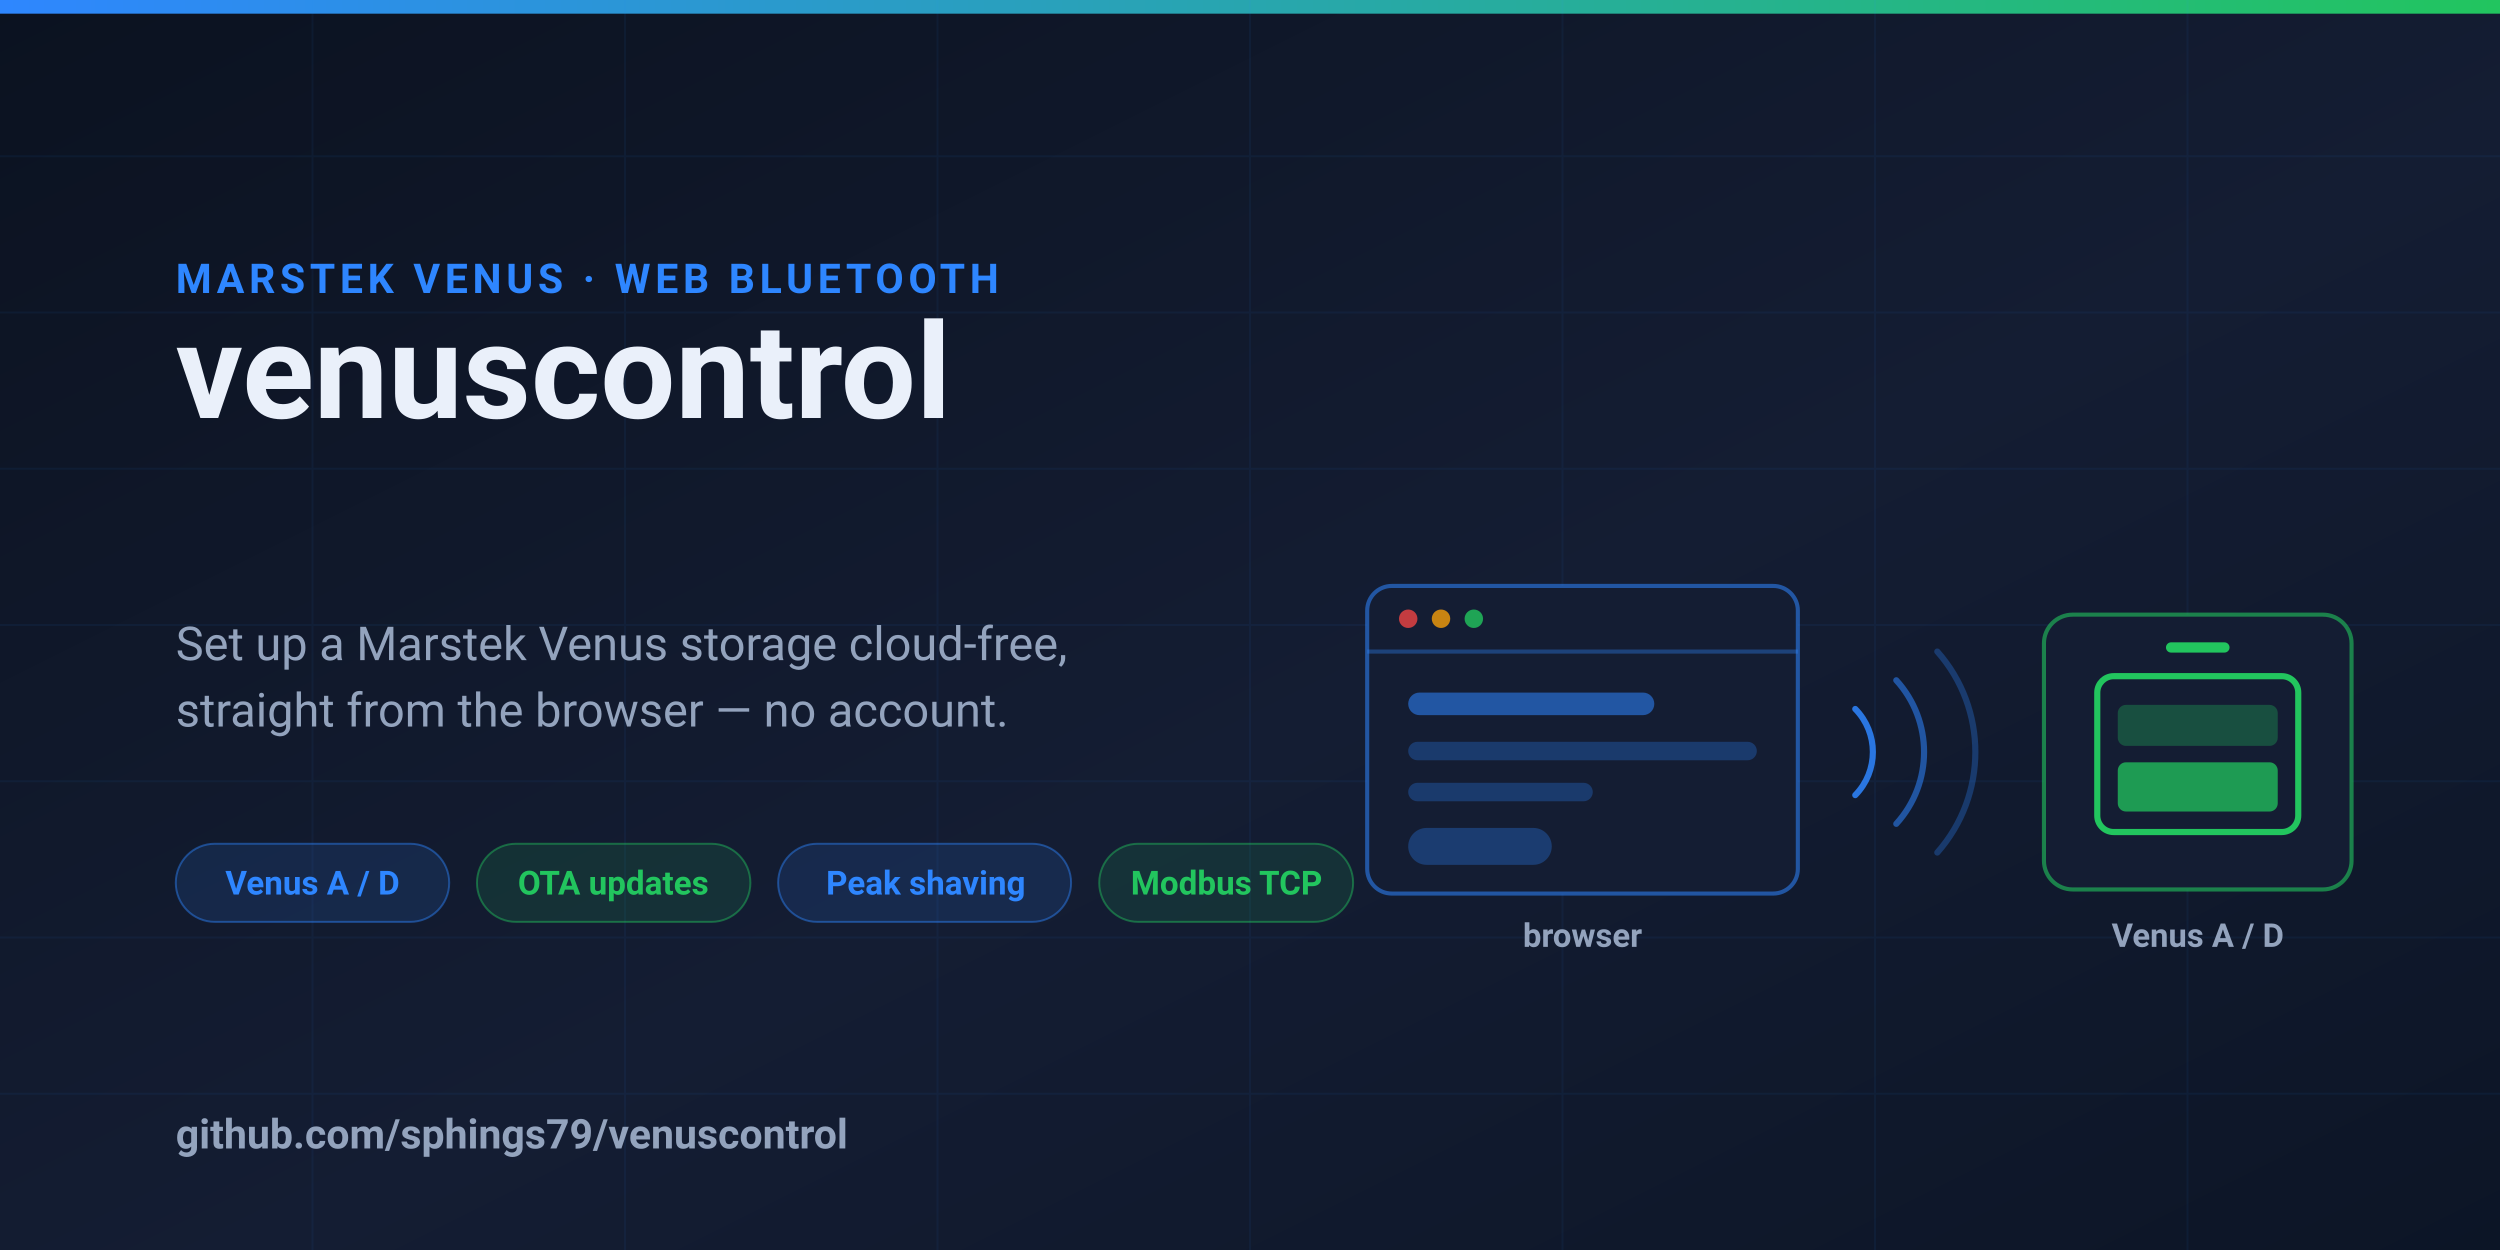
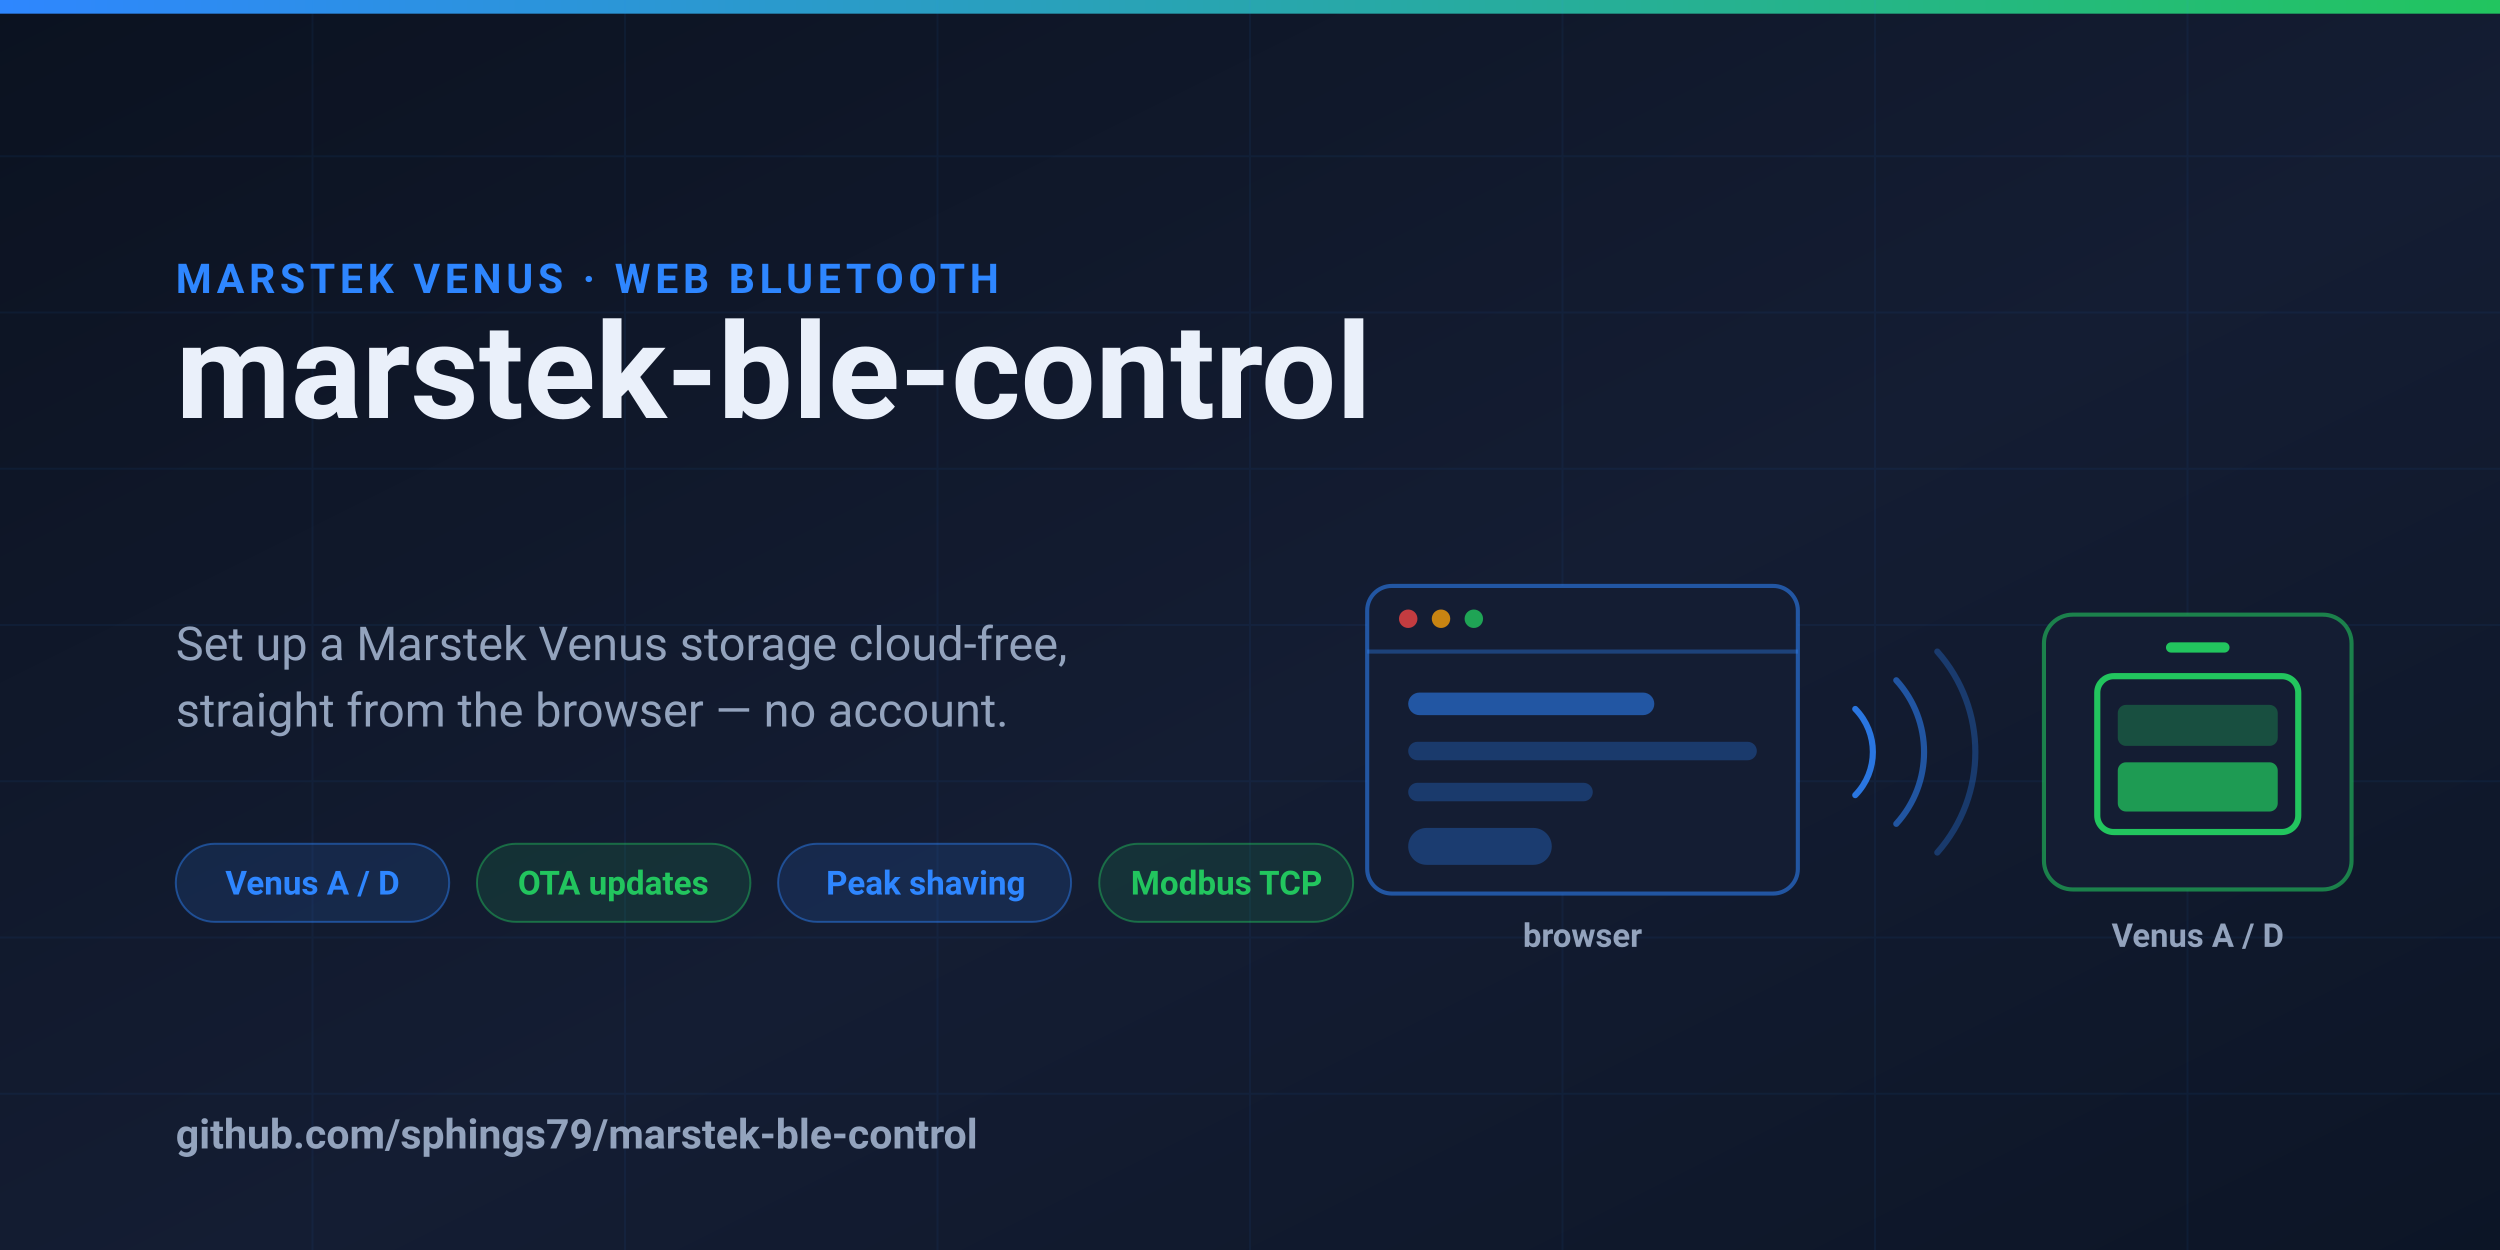
- <svg xmlns="http://www.w3.org/2000/svg" viewBox="0 0 1280 640" width="1280" height="640" role="img" aria-label="venuscontrol - cloud-free Web Bluetooth control panel for Marstek Venus battery storage">
+ <svg xmlns="http://www.w3.org/2000/svg" viewBox="0 0 1280 640" width="1280" height="640" role="img" aria-label="marstek-ble-control - cloud-free Web Bluetooth control panel for Marstek Venus battery storage">
  <defs>
    <linearGradient id="bg" x1="0" y1="0" x2="1" y2="1">
      <stop offset="0%" stop-color="#0B1220" />
      <stop offset="55%" stop-color="#141D33" />
      <stop offset="100%" stop-color="#0C1526" />
    </linearGradient>
    <linearGradient id="accent" x1="0" y1="0" x2="1" y2="0">
      <stop offset="0%" stop-color="#2E86FF" />
      <stop offset="100%" stop-color="#22C55E" />
    </linearGradient>
  </defs>
  <rect width="1280" height="640" fill="url(#bg)" />
  <rect x="0" y="0" width="1280" height="7" fill="url(#accent)" />
  <g stroke="#2E86FF" stroke-opacity="0.06" stroke-width="1">
    <path d="M0 80H1280M0 160H1280M0 240H1280M0 320H1280M0 400H1280M0 480H1280M0 560H1280M160 0V640M320 0V640M480 0V640M640 0V640M800 0V640M960 0V640M1120 0V640" />
  </g>
  <text x="90" y="150" font-family="-apple-system,BlinkMacSystemFont,'Segoe UI',Roboto,Helvetica,Arial,sans-serif" font-size="21" font-weight="700" fill="#2E86FF" letter-spacing="2.4">MARSTEK VENUS · WEB BLUETOOTH</text>
-   <text x="90" y="214" font-family="-apple-system,BlinkMacSystemFont,'Segoe UI',Roboto,Helvetica,Arial,sans-serif" font-size="68" font-weight="700" fill="#EAF0FA">venuscontrol</text>
+   <text x="90" y="214" font-family="-apple-system,BlinkMacSystemFont,'Segoe UI',Roboto,Helvetica,Arial,sans-serif" font-size="68" font-weight="700" fill="#EAF0FA">marstek-ble-control</text>
  <text x="90" y="338" font-family="-apple-system,BlinkMacSystemFont,'Segoe UI',Roboto,Helvetica,Arial,sans-serif" font-size="24" fill="#93A3BD">Set up a Marstek Venus storage cloud-free,</text>
  <text x="90" y="372" font-family="-apple-system,BlinkMacSystemFont,'Segoe UI',Roboto,Helvetica,Arial,sans-serif" font-size="24" fill="#93A3BD">straight from the browser — no account.</text>
  <rect x="90" y="432" width="140" height="40" rx="20" fill="#2E86FF" fill-opacity="0.13" stroke="#2E86FF" stroke-opacity="0.45" />
  <text x="160" y="458" font-family="-apple-system,BlinkMacSystemFont,'Segoe UI',Roboto,Helvetica,Arial,sans-serif" font-size="17" font-weight="600" fill="#2E86FF" text-anchor="middle">Venus A / D</text>
  <rect x="244.2" y="432" width="140" height="40" rx="20" fill="#22C55E" fill-opacity="0.13" stroke="#22C55E" stroke-opacity="0.45" />
  <text x="314" y="458" font-family="-apple-system,BlinkMacSystemFont,'Segoe UI',Roboto,Helvetica,Arial,sans-serif" font-size="17" font-weight="600" fill="#22C55E" text-anchor="middle">OTA updates</text>
  <rect x="398.4" y="432" width="150" height="40" rx="20" fill="#2E86FF" fill-opacity="0.13" stroke="#2E86FF" stroke-opacity="0.45" />
  <text x="474" y="458" font-family="-apple-system,BlinkMacSystemFont,'Segoe UI',Roboto,Helvetica,Arial,sans-serif" font-size="17" font-weight="600" fill="#2E86FF" text-anchor="middle">Peak shaving</text>
  <rect x="562.8" y="432" width="130" height="40" rx="20" fill="#22C55E" fill-opacity="0.13" stroke="#22C55E" stroke-opacity="0.45" />
  <text x="628" y="458" font-family="-apple-system,BlinkMacSystemFont,'Segoe UI',Roboto,Helvetica,Arial,sans-serif" font-size="17" font-weight="600" fill="#22C55E" text-anchor="middle">Modbus TCP</text>
-   <text x="90" y="588" font-family="-apple-system,BlinkMacSystemFont,'Segoe UI',Roboto,Helvetica,Arial,sans-serif" font-size="21" font-weight="600" fill="#93A3BD">github.com/sphings79/venuscontrol</text>
+   <text x="90" y="588" font-family="-apple-system,BlinkMacSystemFont,'Segoe UI',Roboto,Helvetica,Arial,sans-serif" font-size="21" font-weight="600" fill="#93A3BD">github.com/sphings79/marstek-ble-control</text>
  <g transform="translate(700,300) scale(1.05)">
    <rect x="0" y="0" width="210" height="150" rx="12" fill="#141D33" stroke="#2E86FF" stroke-opacity="0.55" stroke-width="2" />
    <path d="M0 32H210" stroke="#2E86FF" stroke-opacity="0.35" stroke-width="2" />
    <circle cx="20" cy="16" r="4.5" fill="#EF4444" fill-opacity="0.8" />
    <circle cx="36" cy="16" r="4.5" fill="#F59E0B" fill-opacity="0.8" />
    <circle cx="52" cy="16" r="4.5" fill="#22C55E" fill-opacity="0.8" />
    <rect x="20" y="52" width="120" height="11" rx="5.5" fill="#2E86FF" fill-opacity="0.55" />
    <rect x="20" y="76" width="170" height="9" rx="4.5" fill="#2E86FF" fill-opacity="0.28" />
    <rect x="20" y="96" width="90" height="9" rx="4.5" fill="#2E86FF" fill-opacity="0.28" />
    <rect x="20" y="118" width="70" height="18" rx="9" fill="#2E86FF" fill-opacity="0.3" />
    <text x="105" y="176" font-family="-apple-system,BlinkMacSystemFont,'Segoe UI',Roboto,Helvetica,Arial,sans-serif" font-size="16" font-weight="600" fill="#93A3BD" text-anchor="middle">browser</text>
    <g stroke="#2E86FF" fill="none" stroke-width="3" stroke-linecap="round">
      <path d="M238 60a30 30 0 0 1 0 42" stroke-opacity="0.85" />
      <path d="M258 46a52 52 0 0 1 0 70" stroke-opacity="0.55" />
      <path d="M278 32a74 74 0 0 1 0 98" stroke-opacity="0.3" />
    </g>
    <rect x="330" y="14" width="150" height="134" rx="14" fill="#141D33" stroke="#22C55E" stroke-opacity="0.6" stroke-width="2" />
    <rect x="356" y="44" width="98" height="76" rx="8" fill="none" stroke="#22C55E" stroke-width="3" />
    <path d="M392 30h26" stroke="#22C55E" stroke-width="5" stroke-linecap="round" />
    <rect x="366" y="86" width="78" height="24" rx="4" fill="#22C55E" fill-opacity="0.75" />
    <rect x="366" y="58" width="78" height="20" rx="4" fill="#22C55E" fill-opacity="0.3" />
    <text x="405" y="176" font-family="-apple-system,BlinkMacSystemFont,'Segoe UI',Roboto,Helvetica,Arial,sans-serif" font-size="16" font-weight="600" fill="#93A3BD" text-anchor="middle">Venus A / D</text>
  </g>
</svg>
